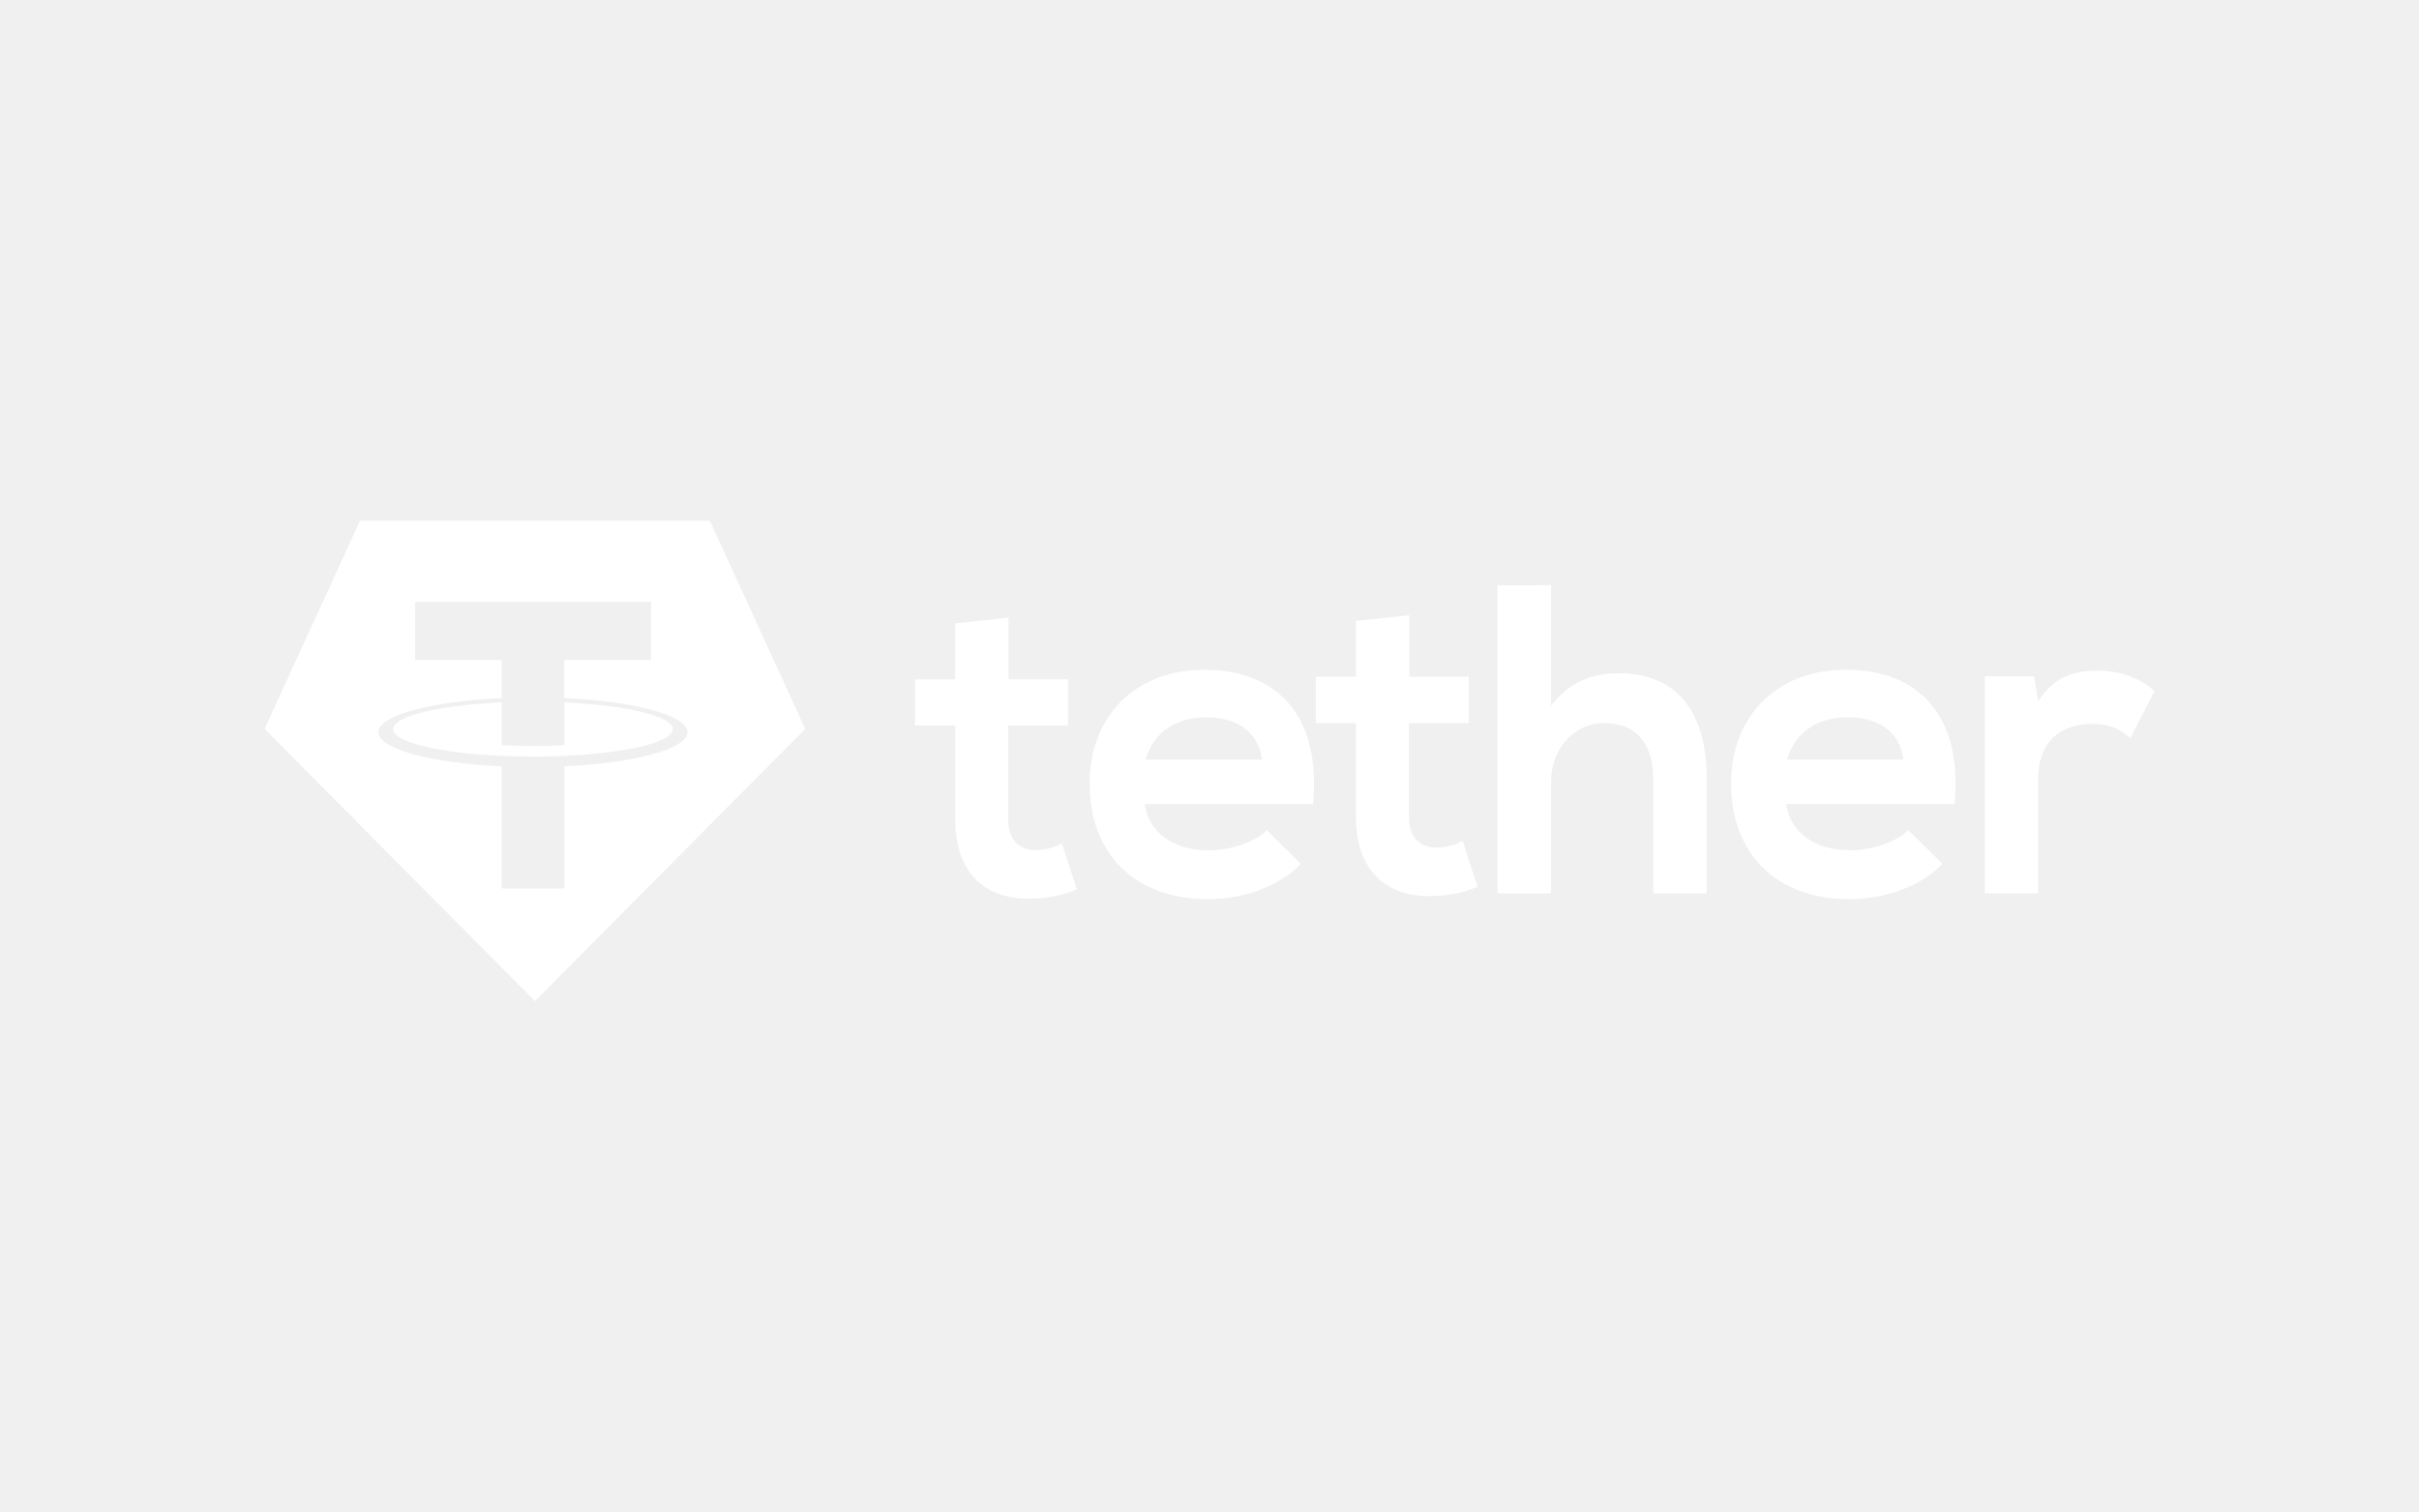
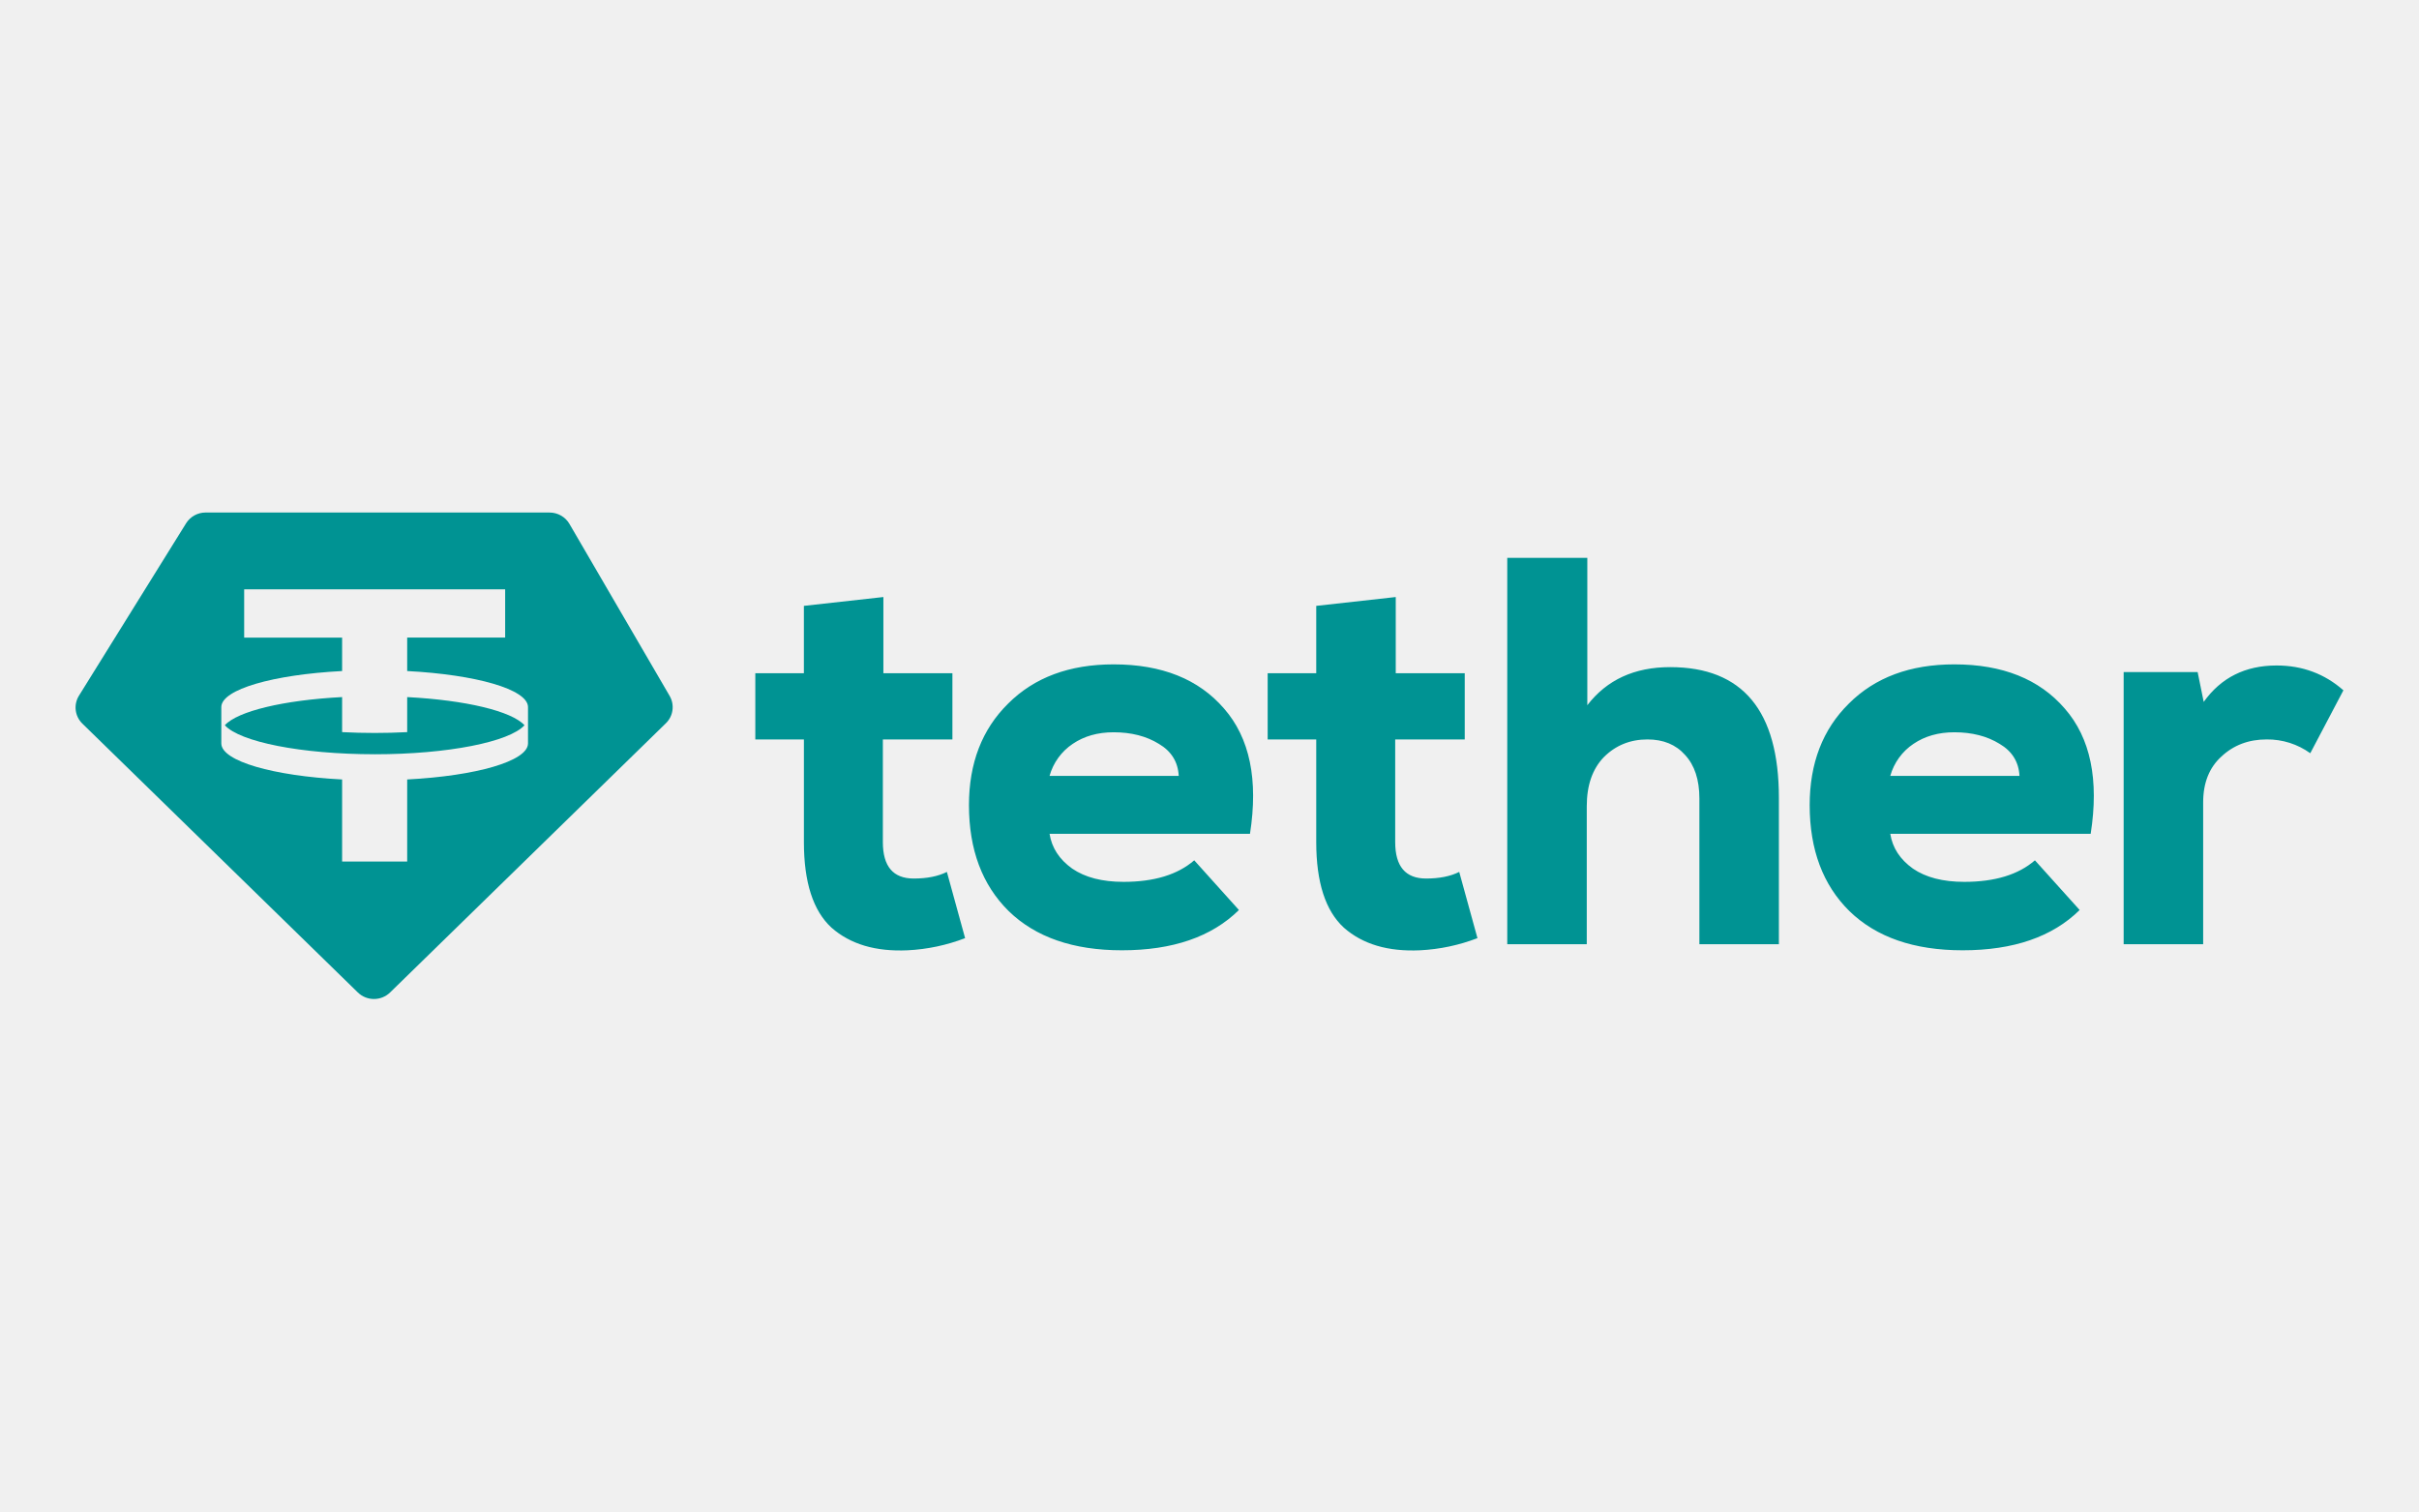
- <svg xmlns="http://www.w3.org/2000/svg" width="48" height="30" viewBox="0 0 48 30" fill="none">
-   <path d="M9.956 14.787v-.846c-1.234.055-2.156.272-2.156.53 0 .26.921.476 2.156.531.08.003.305.012.626.012h.096c.335-.001.489-.01.521-.012 1.232-.055 2.152-.271 2.152-.53s-.92-.474-2.152-.53v.845h-.005a9.344 9.344 0 0 1-1.237 0Z" fill="#fff" />
-   <path fill-rule="evenodd" clip-rule="evenodd" d="m15.978 14.468-1.892-4.132H7.143L5.25 14.467l5.364 5.403 5.364-5.402Zm-7.74-2.524h4.68v1.153h-1.72v.757l.001.001c1.396.065 2.444.344 2.444.677 0 .334-1.048.612-2.444.677v2.425H9.956V15.21c-1.396-.065-2.448-.344-2.448-.678 0-.334 1.051-.612 2.448-.676v-.758H8.238v-1.153Z" fill="#fff" />
-   <path d="M20.013 13.483v-1.224l-1.059.114v1.11h-.798v.917h.799v1.862c0 1.075.607 1.608 1.535 1.573a2.38 2.38 0 0 0 .877-.184l-.296-.909a1.202 1.202 0 0 1-.511.132c-.33 0-.556-.201-.556-.612V14.4h1.189v-.918h-1.18Zm20.429.439-.078-.497-.98-.002v4.309h1.058V15.46c0-.795.512-1.093 1.068-1.093.347 0 .546.097.763.28l.477-.926c-.234-.235-.66-.41-1.102-.41-.434 0-.876.078-1.206.611Z" fill="#fff" />
-   <path fill-rule="evenodd" clip-rule="evenodd" d="M36.72 16.876c-.746 0-1.206-.384-1.276-.918h3.341c.165-1.773-.73-2.665-2.161-2.665-1.389 0-2.274.944-2.274 2.255 0 1.381.877 2.298 2.352 2.298.651 0 1.389-.227 1.84-.699l-.676-.673c-.244.253-.756.402-1.146.402Zm-.06-2.64c.606 0 1.04.28 1.11.84h-2.31c.157-.56.626-.84 1.198-.84Z" fill="#fff" />
-   <path d="M30.777 14.01v-2.395l-1.06.001v6.117h1.06v-2.202c0-.647.433-1.18 1.058-1.18.564 0 .972.332.972 1.119v2.262h1.059V15.46c0-1.267-.539-2.098-1.753-2.098-.486 0-.954.149-1.336.647Zm-2.812-.578V12.21l-1.058.114v1.109h-.798v.918h.798v1.86c0 1.075.607 1.608 1.536 1.573a2.35 2.35 0 0 0 .877-.183l-.295-.909a1.206 1.206 0 0 1-.513.131c-.33 0-.555-.2-.555-.612v-1.86h1.188v-.919h-1.18Z" fill="#fff" />
-   <path fill-rule="evenodd" clip-rule="evenodd" d="M23.991 16.877c-.746 0-1.206-.385-1.275-.918h3.34c.163-1.774-.73-2.665-2.161-2.665-1.389 0-2.274.944-2.274 2.255 0 1.38.877 2.298 2.352 2.298.652 0 1.388-.228 1.84-.7l-.676-.672c-.244.253-.756.402-1.146.402Zm-.06-2.64c.607 0 1.04.28 1.11.84h-2.308c.155-.56.625-.84 1.197-.84Z" fill="#fff" />
+ <svg xmlns="http://www.w3.org/2000/svg" width="128" height="80" viewBox="0 0 128 80" fill="none">
+   <path fill-rule="evenodd" clip-rule="evenodd" d="M10.881 27.127h18.198c.435 0 .836.23 1.052.6l5.302 9.104a1.188 1.188 0 0 1-.199 1.45L20.641 52.528a1.224 1.224 0 0 1-1.706 0L4.36 38.3a1.188 1.188 0 0 1-.182-1.48l5.668-9.122c.22-.356.612-.572 1.034-.572Zm15.849 4.064v2.554h-5.184v1.771c3.64.19 6.372.967 6.393 1.898v1.942c-.02.932-2.752 1.71-6.393 1.899V45.6h-3.443v-4.345c-3.64-.19-6.372-.967-6.392-1.899v-1.942c.02-.931 2.752-1.709 6.392-1.898v-1.77H12.92V31.19h13.81Zm-6.905 8.73c3.885 0 7.133-.658 7.928-1.536-.674-.744-3.112-1.33-6.207-1.49v1.854a33.256 33.256 0 0 1-3.443 0v-1.855c-3.095.161-5.532.747-6.206 1.491.794.878 4.042 1.535 7.928 1.535Z" fill="#009393" />
+   <path d="m42.538 32.067 4.206-.468v4.032h3.652v3.505h-3.68v5.434c0 1.286.544 1.928 1.635 1.928.701 0 1.285-.116 1.753-.35l.964 3.505a9.824 9.824 0 0 1-3.038.643c-1.695.078-3.038-.321-4.032-1.198-.973-.895-1.46-2.405-1.46-4.528v-5.434h-2.571v-3.505h2.57v-3.564ZM66.14 44.132H55.537c.117.74.516 1.354 1.198 1.84.682.468 1.587.702 2.717.702 1.616 0 2.863-.38 3.74-1.14l2.365 2.63c-1.44 1.421-3.505 2.132-6.193 2.132-2.57 0-4.567-.691-5.989-2.074-1.402-1.383-2.103-3.253-2.103-5.61 0-2.22.691-4.011 2.074-5.374 1.383-1.383 3.243-2.075 5.58-2.075 2.551 0 4.499.78 5.843 2.338 1.363 1.558 1.82 3.768 1.373 6.631Zm-10.604-3.067h6.836c-.039-.74-.39-1.305-1.051-1.695-.663-.409-1.461-.613-2.396-.613-.838 0-1.558.204-2.162.613a3.021 3.021 0 0 0-1.227 1.695Zm14.112-8.998 4.207-.468v4.032h3.651v3.505h-3.68v5.434c0 1.286.545 1.928 1.636 1.928.7 0 1.285-.116 1.752-.35l.965 3.505a9.825 9.825 0 0 1-3.039.643c-1.694.078-3.038-.321-4.031-1.198-.974-.895-1.461-2.405-1.461-4.528v-5.434h-2.57v-3.505h2.57v-3.564Zm10.108-2.542h4.236v7.8c1.032-1.344 2.493-2.016 4.382-2.016 3.837 0 5.755 2.308 5.755 6.924v7.742h-4.207v-7.713c0-.993-.253-1.762-.76-2.308-.486-.545-1.148-.818-1.986-.818-.915 0-1.684.312-2.308.935-.603.624-.905 1.49-.905 2.6v7.304h-4.207v-20.45Zm30.871 14.607h-10.604c.117.74.516 1.354 1.198 1.84.681.468 1.587.702 2.717.702 1.616 0 2.863-.38 3.739-1.14l2.367 2.63c-1.442 1.421-3.506 2.132-6.193 2.132-2.572 0-4.568-.691-5.99-2.074-1.402-1.383-2.103-3.253-2.103-5.61 0-2.22.691-4.011 2.074-5.374 1.383-1.383 3.242-2.075 5.58-2.075 2.551 0 4.499.78 5.843 2.338 1.363 1.558 1.821 3.768 1.372 6.631Zm-10.604-3.067h6.837c-.039-.74-.39-1.305-1.052-1.695-.663-.409-1.462-.613-2.396-.613-.837 0-1.558.204-2.162.613a3.019 3.019 0 0 0-1.227 1.695Zm12.349-5.493h3.915l.321 1.578c.916-1.285 2.201-1.928 3.857-1.928 1.363 0 2.541.438 3.535 1.314l-1.753 3.33a3.875 3.875 0 0 0-2.308-.73c-.955 0-1.752.302-2.395.906-.643.584-.965 1.393-.965 2.425v7.508h-4.207V35.572Z" fill="#009393" />
</svg>
